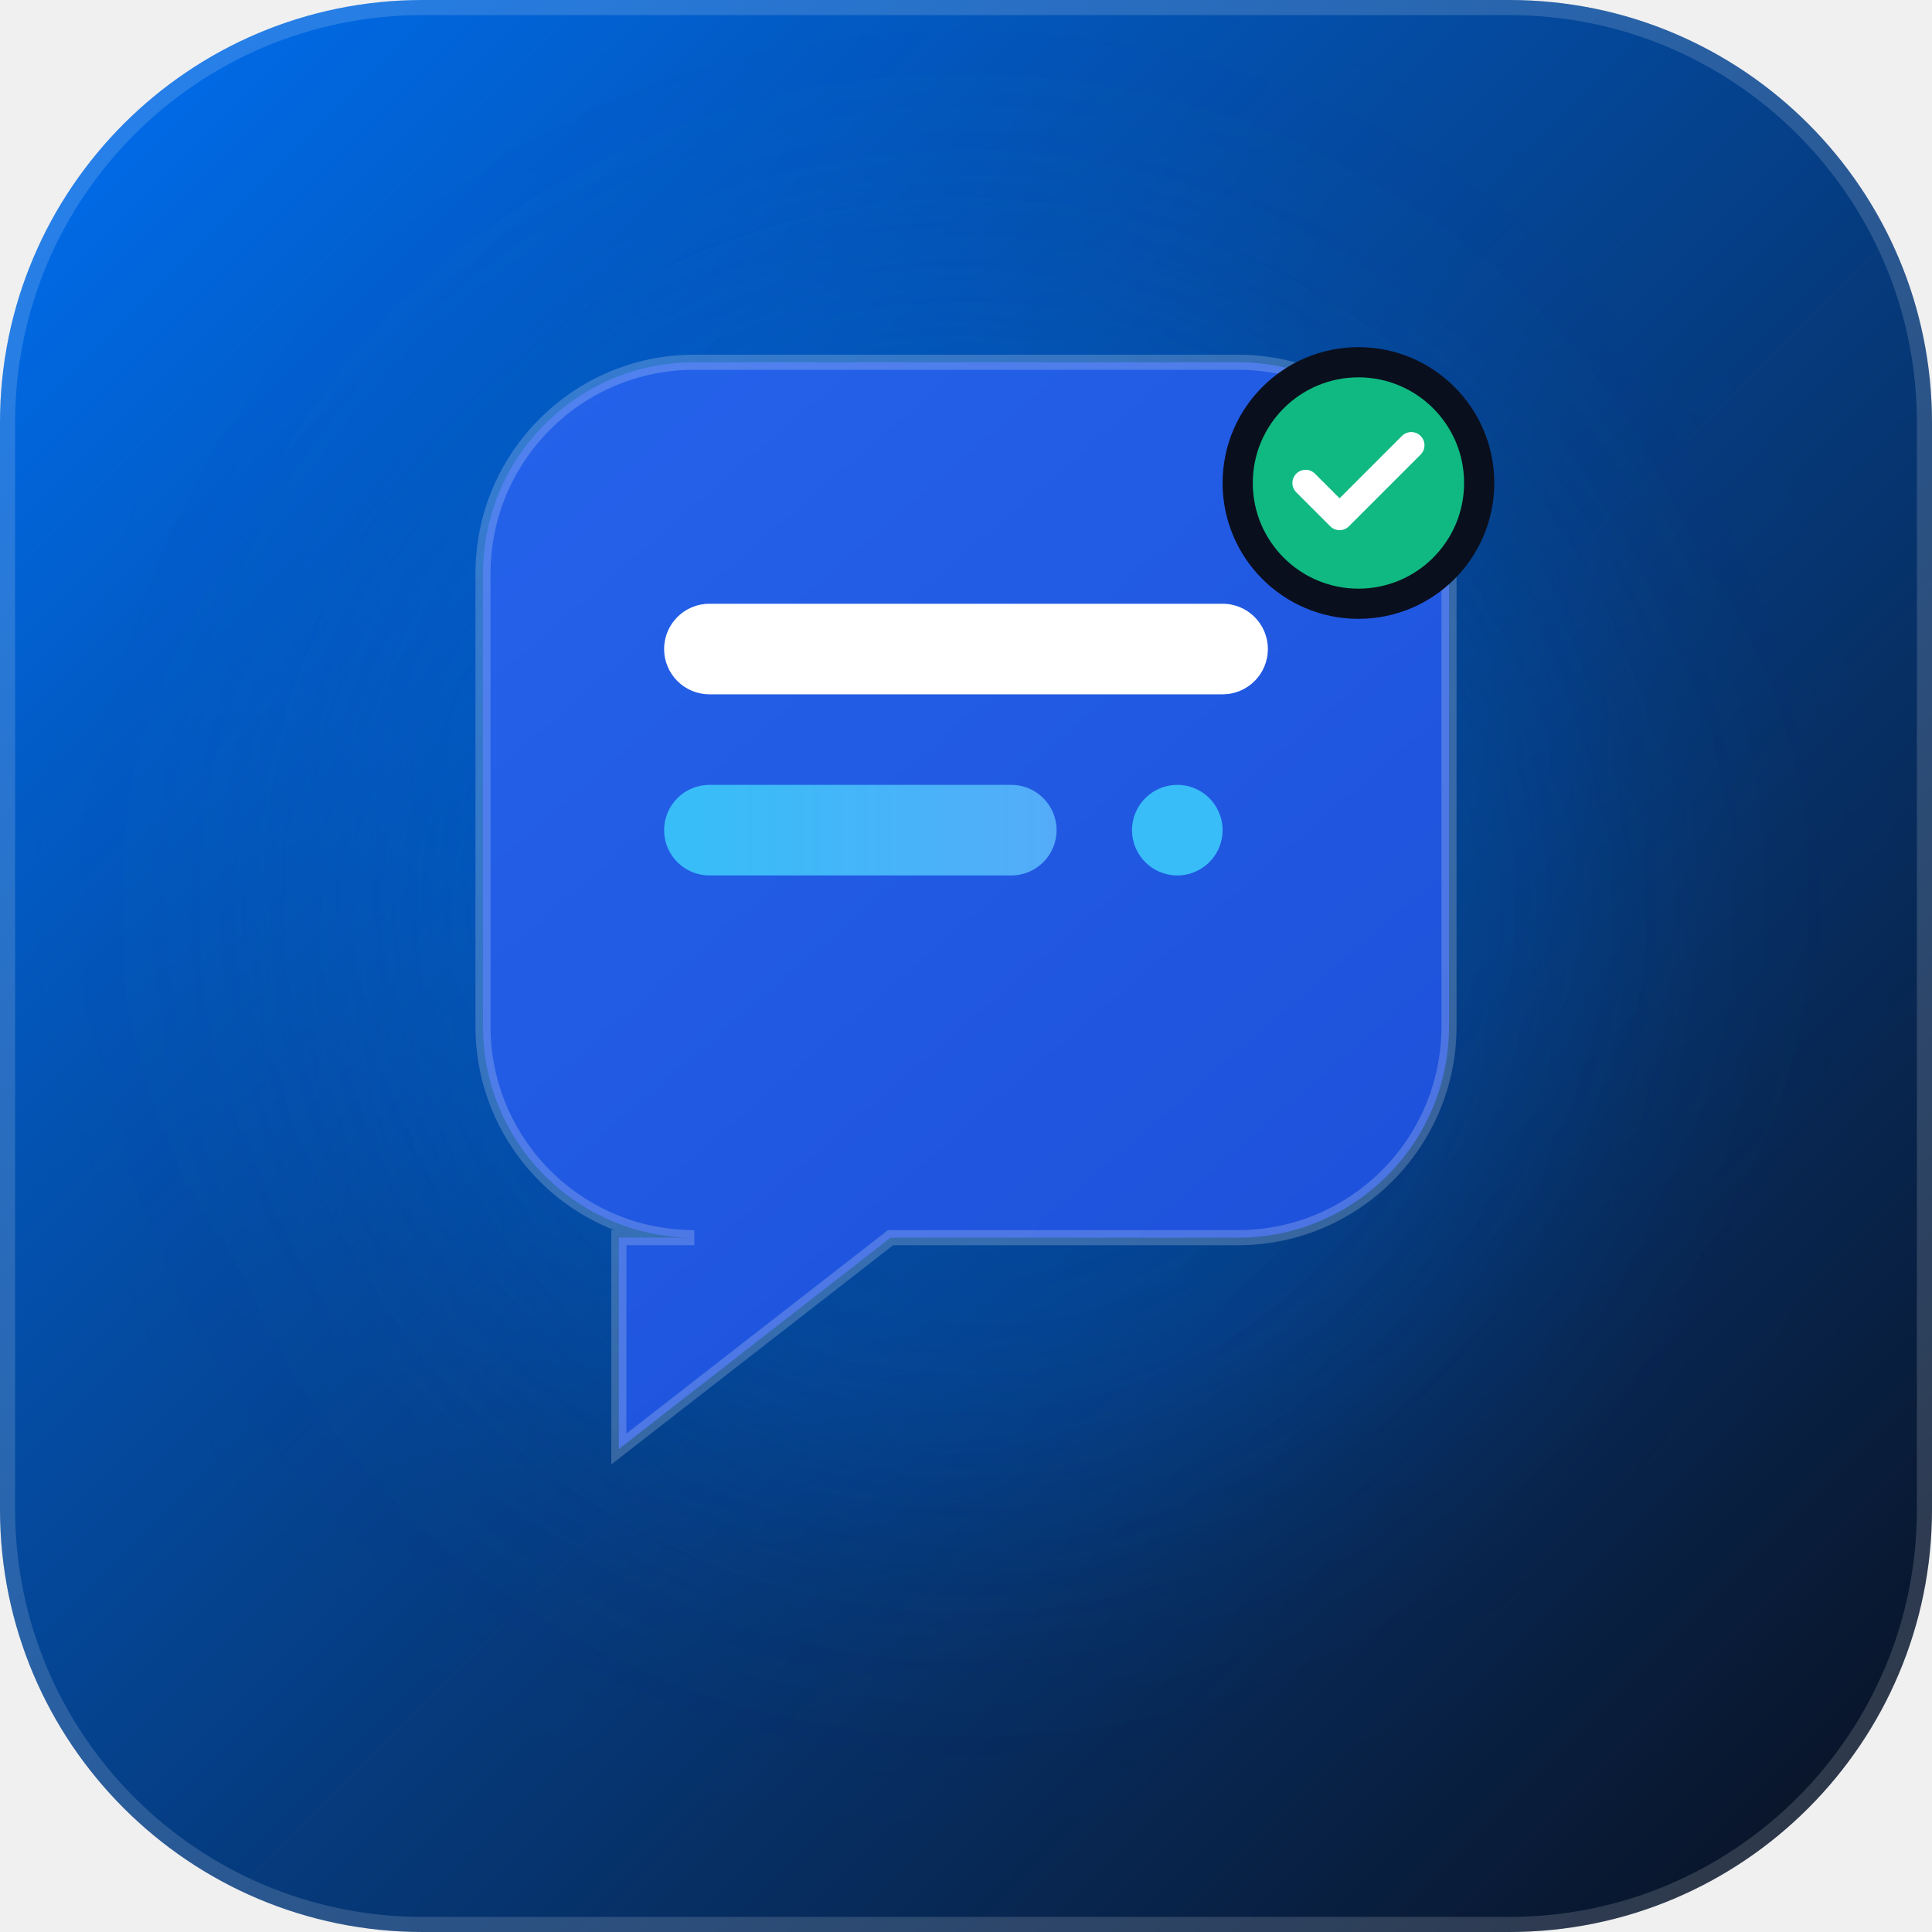
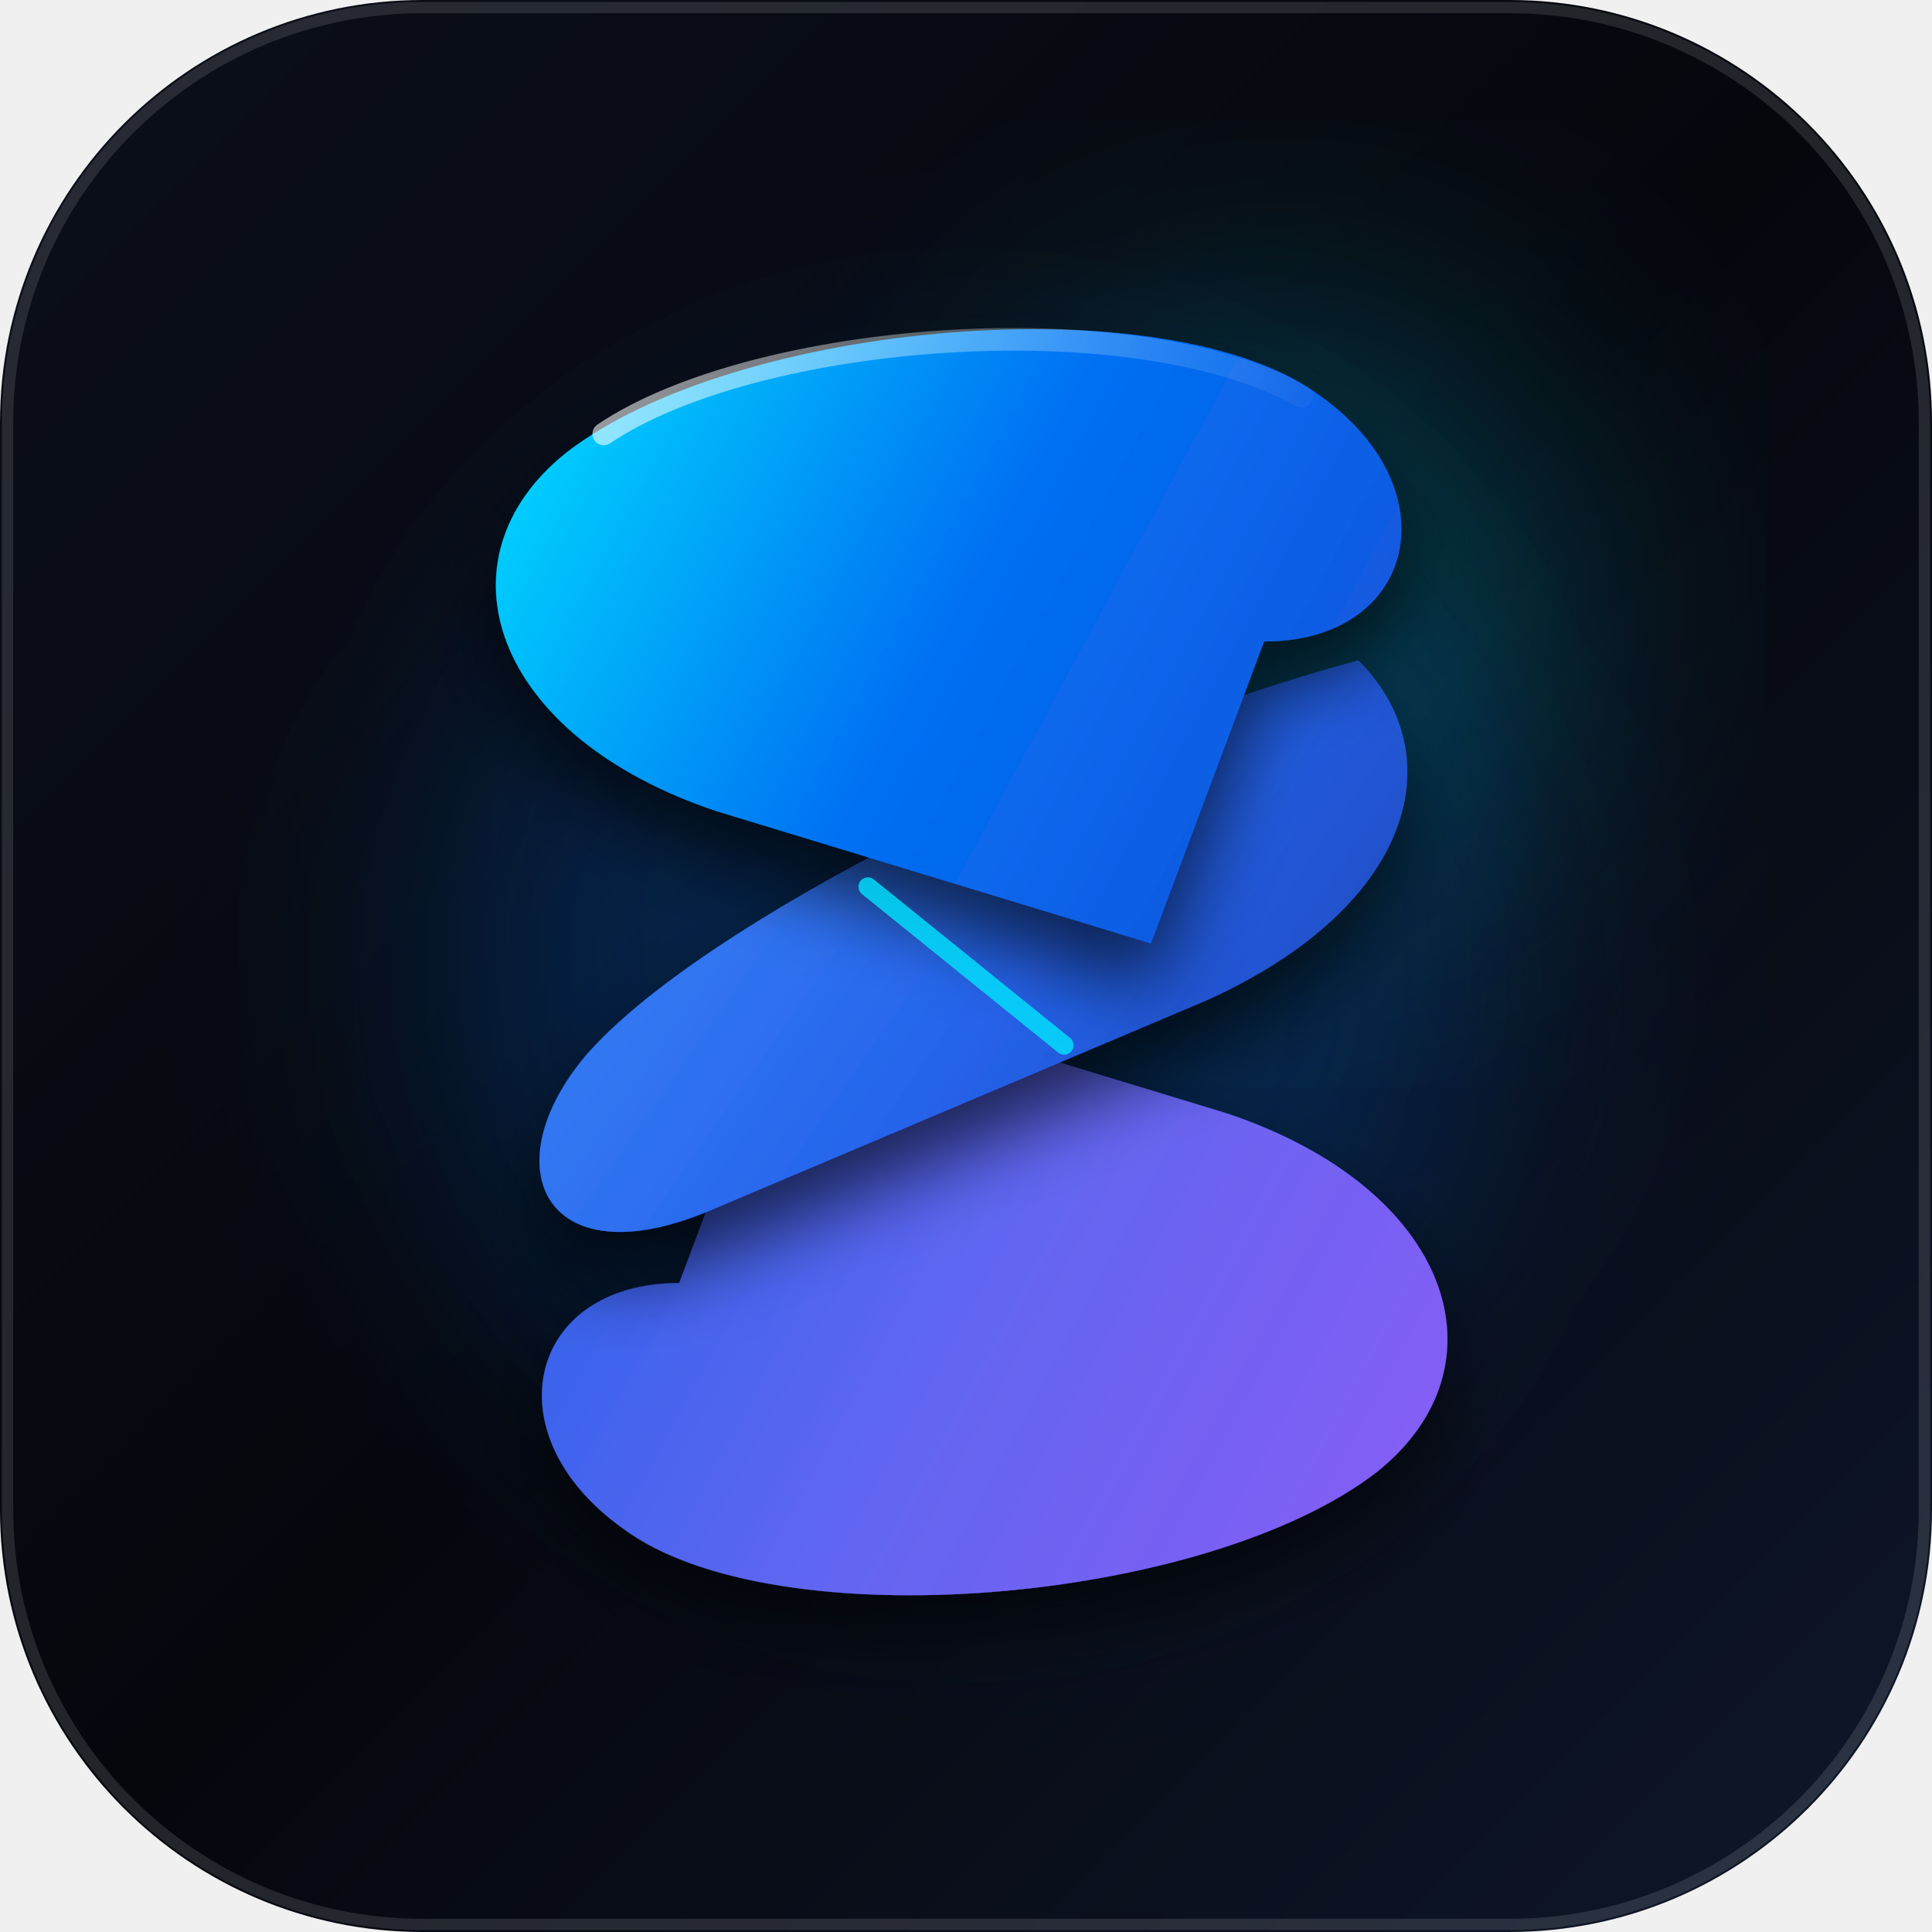
<svg xmlns="http://www.w3.org/2000/svg" width="512" height="512" viewBox="0 0 512 512" fill="none">
  <defs>
    <linearGradient id="bgGrad" x1="0" y1="0" x2="512" y2="512" gradientUnits="userSpaceOnUse">
-       <stop offset="0%" stop-color="#0070F3" />
-       <stop offset="100%" stop-color="#0A0F1D" />
+       <stop offset="0%" stop-color="#0B0F19" />
+       <stop offset="50%" stop-color="#05070D" />
+       <stop offset="100%" stop-color="#0F172A" />
    </linearGradient>
-     <linearGradient id="bubbleGrad" x1="128" y1="96" x2="384" y2="392" gradientUnits="userSpaceOnUse">
-       <stop offset="0%" stop-color="#2563EB" />
+     <linearGradient id="topRibbon" x1="120" y1="100" x2="380" y2="240" gradientUnits="userSpaceOnUse">
+       <stop offset="0%" stop-color="#00E5FF" />
+       <stop offset="50%" stop-color="#0070F3" />
      <stop offset="100%" stop-color="#1D4ED8" />
    </linearGradient>
-     <linearGradient id="accentGrad" x1="184" y1="0" x2="320" y2="0" gradientUnits="userSpaceOnUse">
-       <stop offset="0%" stop-color="#38BDF8" />
-       <stop offset="100%" stop-color="#60A5FA" />
+     <linearGradient id="midRibbon" x1="160" y1="200" x2="360" y2="340" gradientUnits="userSpaceOnUse">
+       <stop offset="0%" stop-color="#3B82F6" />
+       <stop offset="50%" stop-color="#2563EB" />
+       <stop offset="100%" stop-color="#1E40AF" />
    </linearGradient>
+     <linearGradient id="botRibbon" x1="130" y1="280" x2="390" y2="420" gradientUnits="userSpaceOnUse">
+       <stop offset="0%" stop-color="#2563EB" />
+       <stop offset="50%" stop-color="#6366F1" />
+       <stop offset="100%" stop-color="#8B5CF6" />
+     </linearGradient>
+     <linearGradient id="highlight" x1="150" y1="110" x2="350" y2="150" gradientUnits="userSpaceOnUse">
+       <stop offset="0%" stop-color="#FFFFFF" stop-opacity="0.6" />
+       <stop offset="100%" stop-color="#FFFFFF" stop-opacity="0" />
+     </linearGradient>
+     <filter id="layerShadow" x="-20%" y="-20%" width="140%" height="140%">
+       <feDropShadow dx="0" dy="12" stdDeviation="10" flood-color="#000000" flood-opacity="0.65" />
+     </filter>
+     <filter id="cyanGlow" x="-30%" y="-30%" width="160%" height="160%">
+       <feGaussianBlur stdDeviation="35" result="blur" />
+     </filter>
  </defs>
  <rect width="512" height="512" rx="112" fill="url(#bgGrad)" />
-   <rect x="2" y="2" width="508" height="508" rx="110" stroke="white" stroke-opacity="0.15" stroke-width="4" />
-   <circle cx="256" cy="240" r="160" fill="#0070F3" fill-opacity="0.3" filter="blur(40px)" />
-   <path d="M128 152C128 121.072 153.072 96 184 96H328C358.928 96 384 121.072 384 152V272C384 302.928 358.928 328 328 328H236L164 384V328H184C153.072 328 128 302.928 128 272V152Z" fill="url(#bubbleGrad)" stroke="white" stroke-opacity="0.2" stroke-width="4" />
-   <rect x="176" y="160" width="160" height="24" rx="12" fill="white" />
-   <rect x="176" y="208" width="104" height="24" rx="12" fill="url(#accentGrad)" />
-   <circle cx="312" cy="220" r="12" fill="#38BDF8" />
-   <circle cx="360" cy="128" r="32" fill="#10B981" stroke="#0A0F1D" stroke-width="8" />
-   <path d="M346 128L355 137L374 118" stroke="white" stroke-width="7" stroke-linecap="round" stroke-linejoin="round" />
+   <rect x="2" y="2" width="508" height="508" rx="110" stroke="white" stroke-opacity="0.12" stroke-width="3" />
+   <circle cx="256" cy="256" r="140" fill="#0070F3" fill-opacity="0.25" filter="url(#cyanGlow)" />
+   <circle cx="340" cy="160" r="80" fill="#00E5FF" fill-opacity="0.2" filter="url(#cyanGlow)" />
+   <path d="M 180 340 C 140 340 130 380 165 405 C 205 435 320 425 365 390 C 400 362 385 315 325 295 L 210 260 Z" fill="url(#botRibbon)" filter="url(#layerShadow)" />
+   <path d="M 360 175 C 385 200 375 240 320 265 L 190 320 C 145 340 130 310 155 280 C 185 245 285 195 360 175 Z" fill="url(#midRibbon)" filter="url(#layerShadow)" />
+   <path d="M 335 170 C 375 170 385 130 350 105 C 310 75 195 85 150 120 C 115 148 130 195 190 215 L 305 250 Z" fill="url(#topRibbon)" filter="url(#layerShadow)" />
+   <path d="M 160 115 C 200 88 300 80 345 105" stroke="url(#highlight)" stroke-width="6" stroke-linecap="round" fill="none" />
+   <path d="M 230 235 L 282 277" stroke="#00E5FF" stroke-width="5" stroke-linecap="round" stroke-opacity="0.8" />
</svg>
